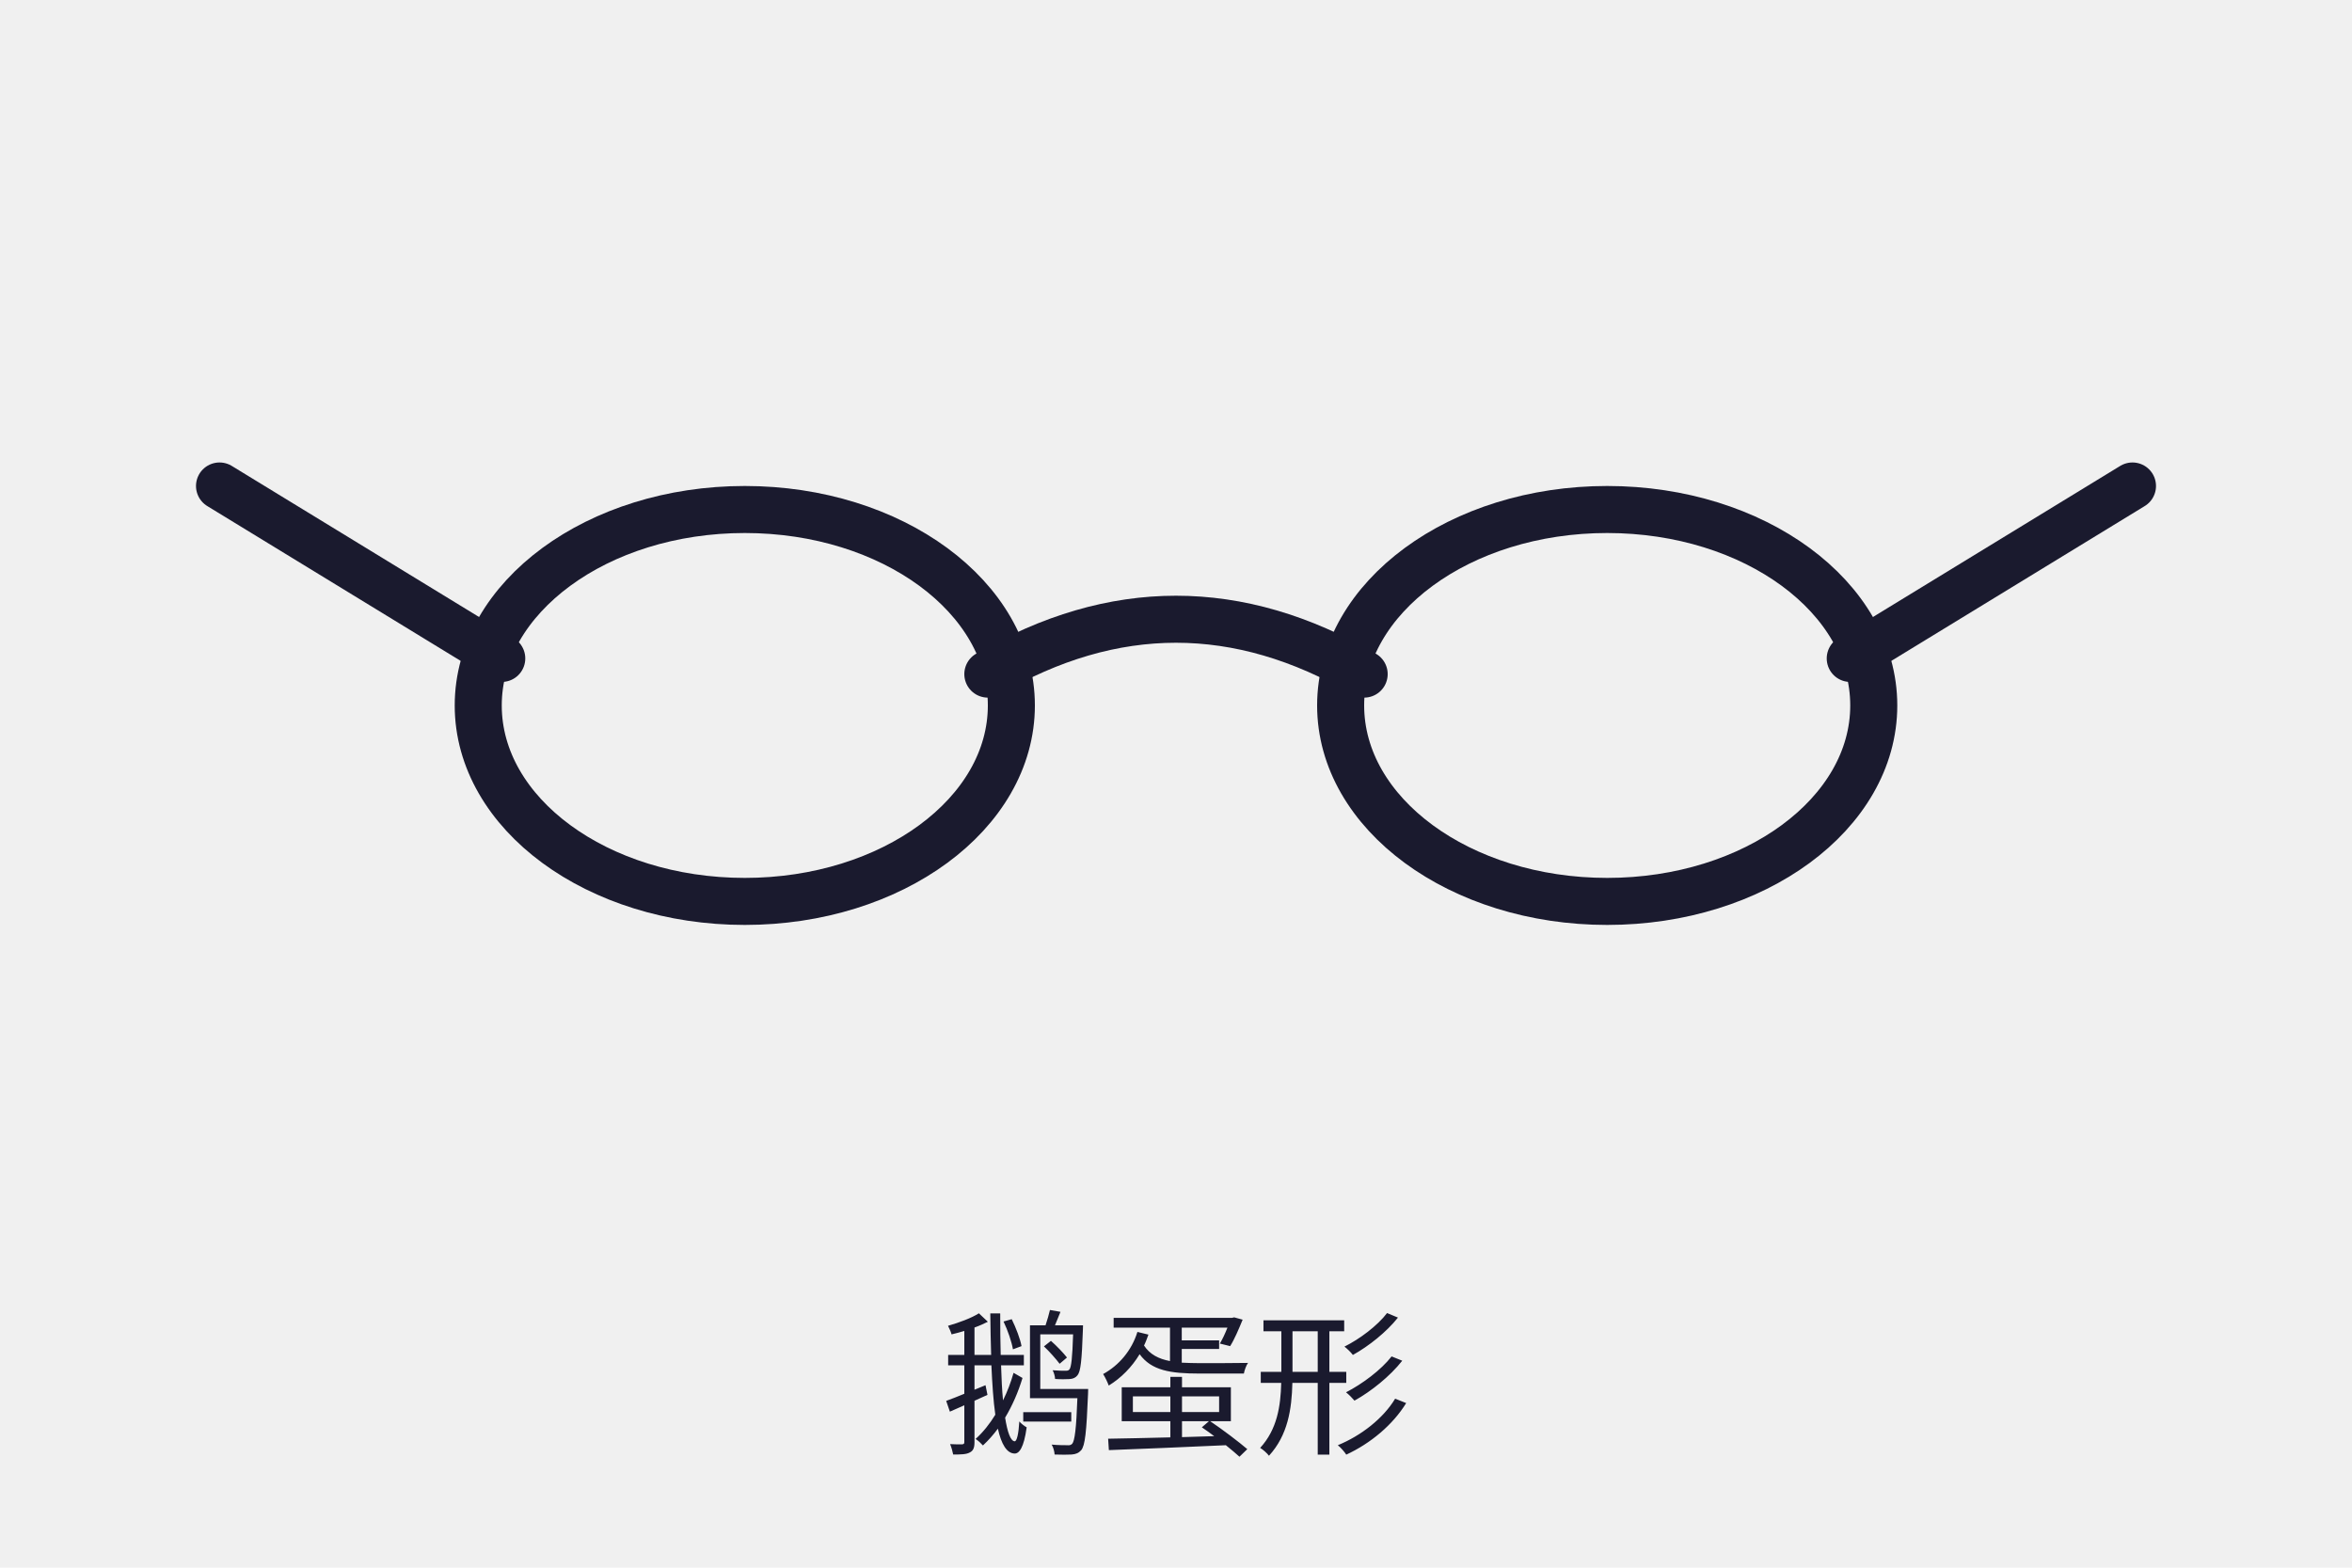
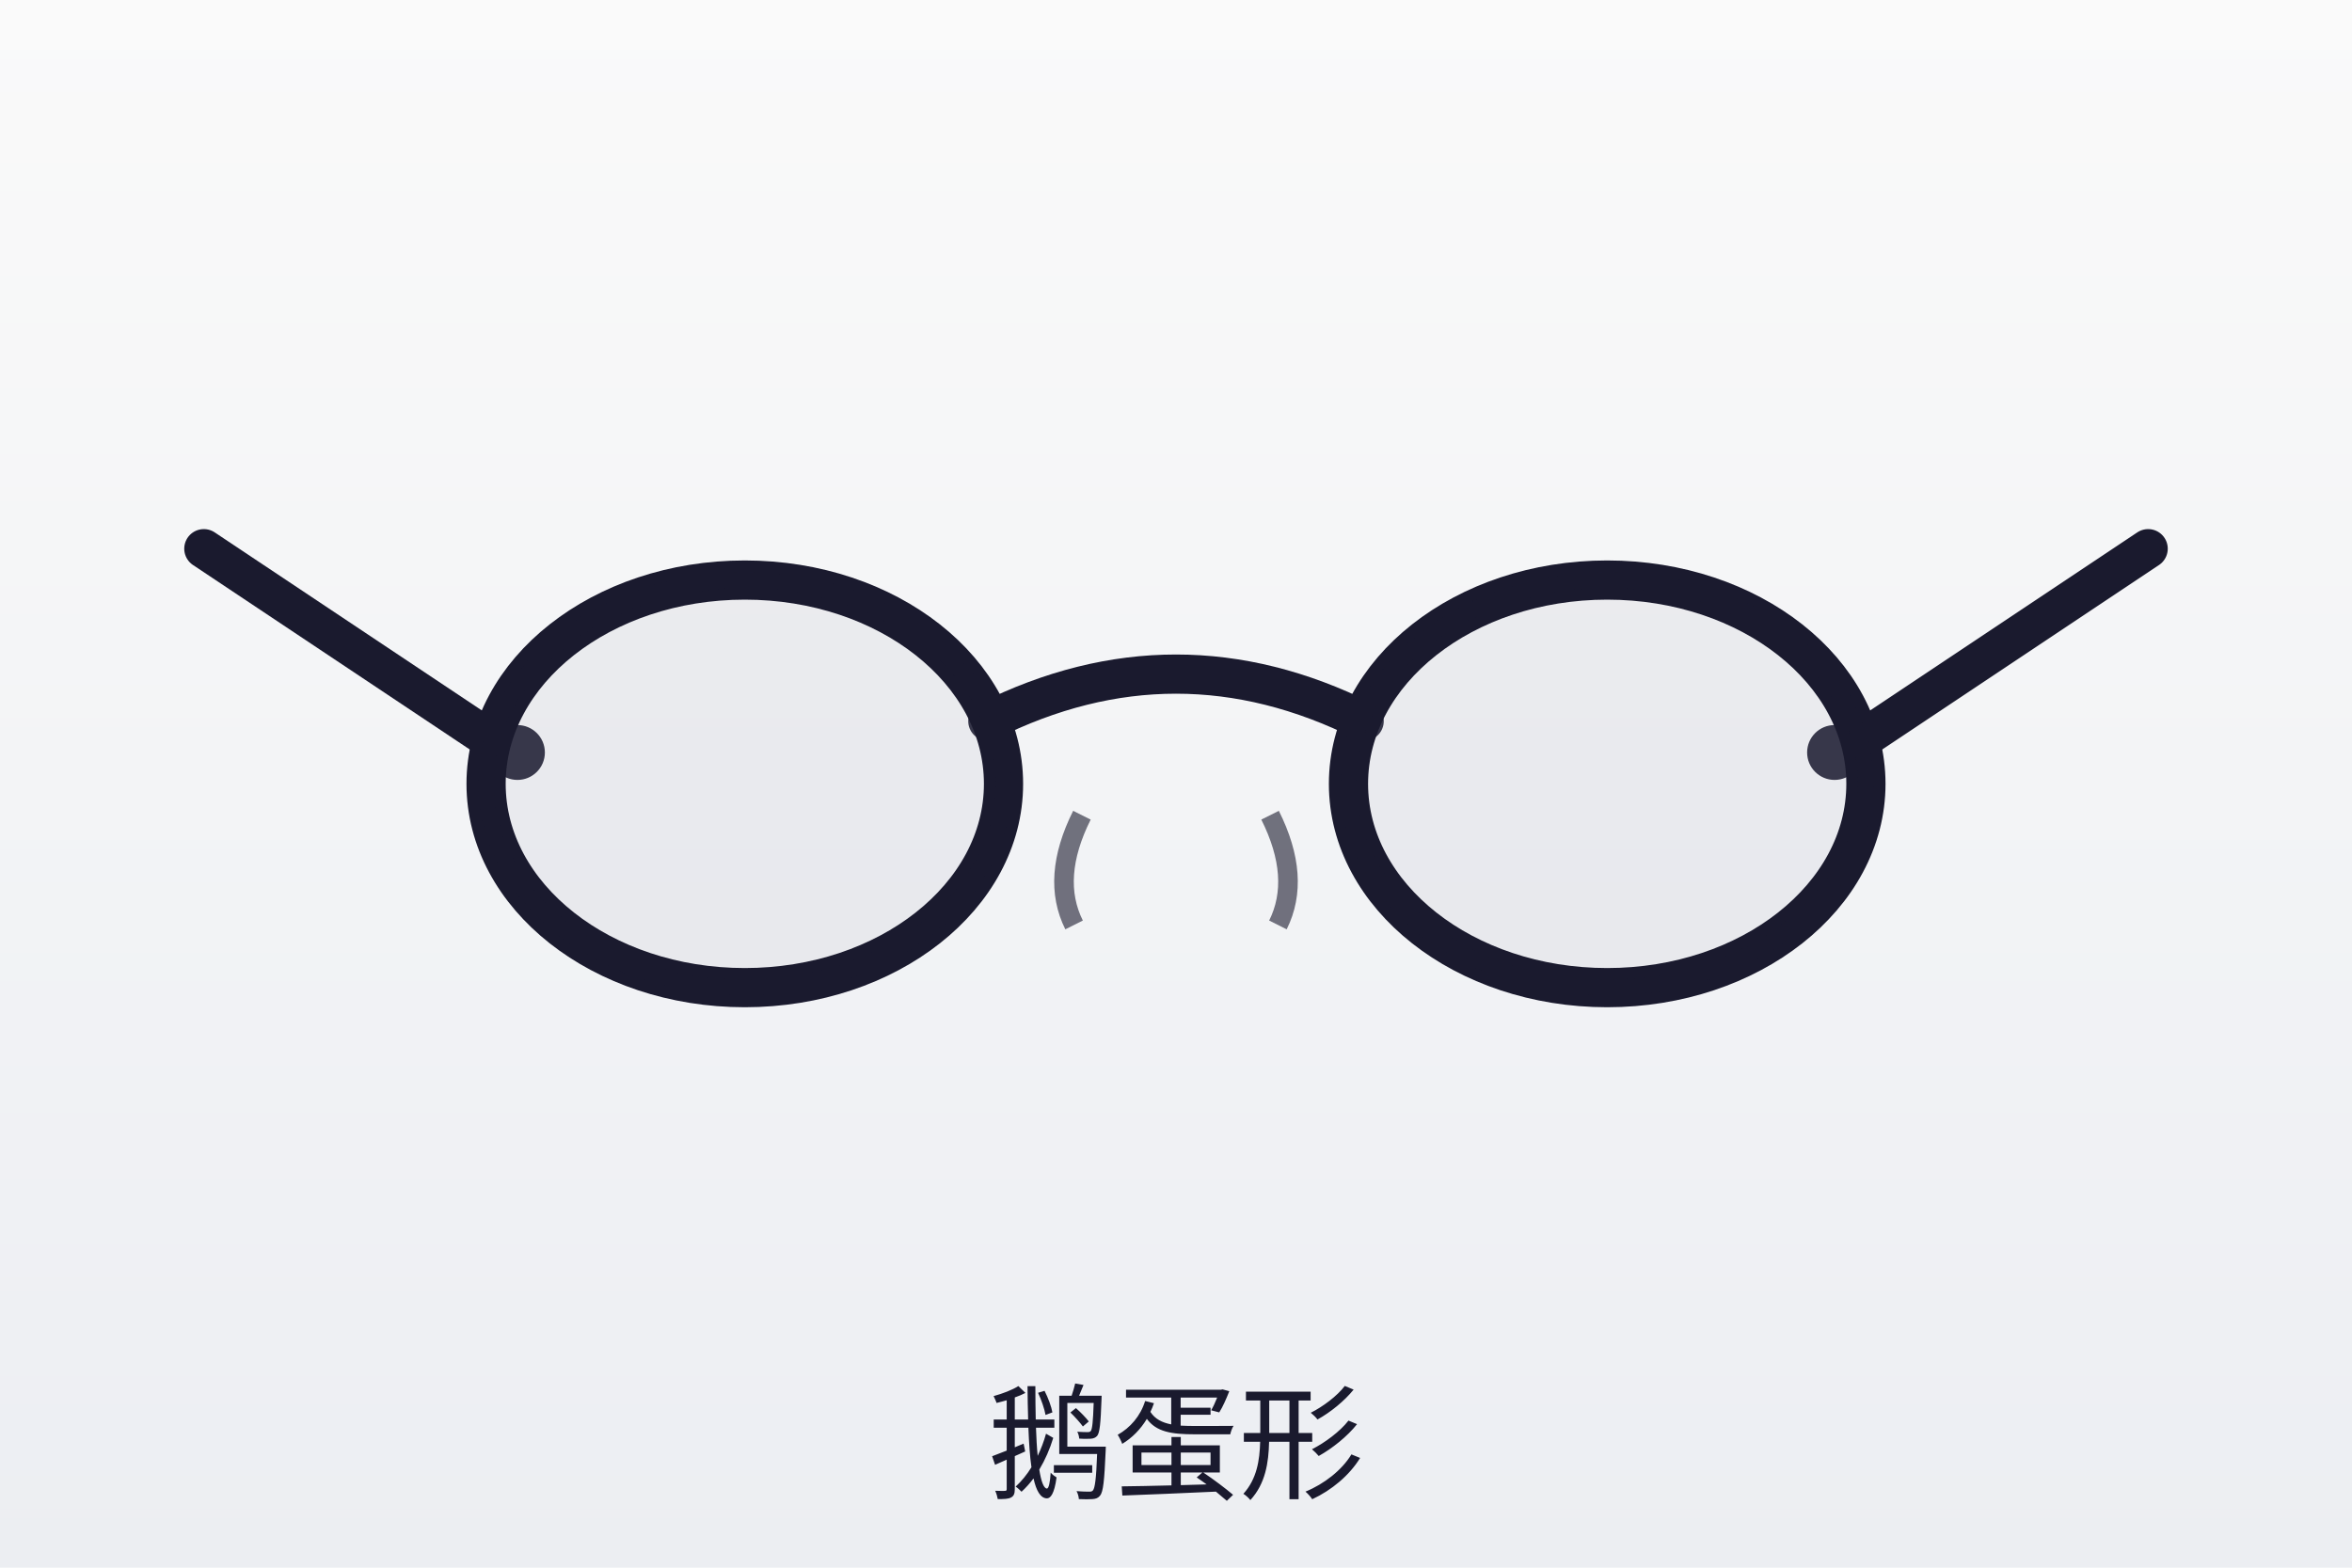
<svg xmlns="http://www.w3.org/2000/svg" width="300" height="200" viewBox="0 0 300 200">
-   <rect width="300" height="200" fill="#f0f0f0" />
-   <ellipse cx="95" cy="90" rx="34" ry="25" fill="none" stroke="#1a1a2e" stroke-width="6" stroke-linejoin="round" />
-   <ellipse cx="205" cy="90" rx="34" ry="25" fill="none" stroke="#1a1a2e" stroke-width="6" stroke-linejoin="round" />
-   <path d="M 126 86 Q 150 72 174 86" fill="none" stroke="#1a1a2e" stroke-width="6" stroke-linecap="round" />
-   <path d="M 64 84 L 28 62" fill="none" stroke="#1a1a2e" stroke-width="6" stroke-linecap="round" />
-   <path d="M 236 84 L 272 62" fill="none" stroke="#1a1a2e" stroke-width="6" stroke-linecap="round" />
-   <text x="150" y="184" text-anchor="middle" font-family="sans-serif" font-size="20" fill="#1a1a2e">鹅蛋形</text>
+   <defs>
+     <linearGradient id="bg" x1="0" y1="0" x2="0" y2="1">
+       <stop offset="0" stop-color="#fafafa" />
+       <stop offset="1" stop-color="#eceef2" />
+     </linearGradient>
+   </defs>
+   <rect width="300" height="200" fill="url(#bg)" />
+   <path d="M 65 96 L 26 70" fill="none" stroke="#1a1a2e" stroke-width="5" stroke-linecap="round" />
+   <path d="M 235 96 L 274 70" fill="none" stroke="#1a1a2e" stroke-width="5" stroke-linecap="round" />
+   <circle cx="66" cy="96" r="3.5" fill="#1a1a2e" />
+   <circle cx="234" cy="96" r="3.5" fill="#1a1a2e" />
+   <path d="M 126 92 Q 150 80 174 92" fill="none" stroke="#1a1a2e" stroke-width="5" stroke-linecap="round" />
+   <path d="M 138 104 q -4 8 -1 14" fill="none" stroke="#1a1a2e" stroke-width="2.5" stroke-opacity="0.6" />
+   <path d="M 162 104 q 4 8 1 14" fill="none" stroke="#1a1a2e" stroke-width="2.5" stroke-opacity="0.6" />
+   <ellipse cx="95" cy="100" rx="33" ry="26" fill="#BFC0C8" fill-opacity="0.18" stroke="#1a1a2e" stroke-width="5" stroke-linejoin="round" />
+   <ellipse cx="95" cy="100" rx="33" ry="26" fill="none" stroke="#1a1a2e" stroke-width="2" stroke-opacity="0.35" />
+   <ellipse cx="205" cy="100" rx="33" ry="26" fill="#BFC0C8" fill-opacity="0.18" stroke="#1a1a2e" stroke-width="5" stroke-linejoin="round" />
+   <ellipse cx="205" cy="100" rx="33" ry="26" fill="none" stroke="#1a1a2e" stroke-width="2" stroke-opacity="0.35" />
+   <text x="150" y="190" text-anchor="middle" font-family="sans-serif" font-size="16" fill="#1a1a2e">鹅蛋形</text>
</svg>
